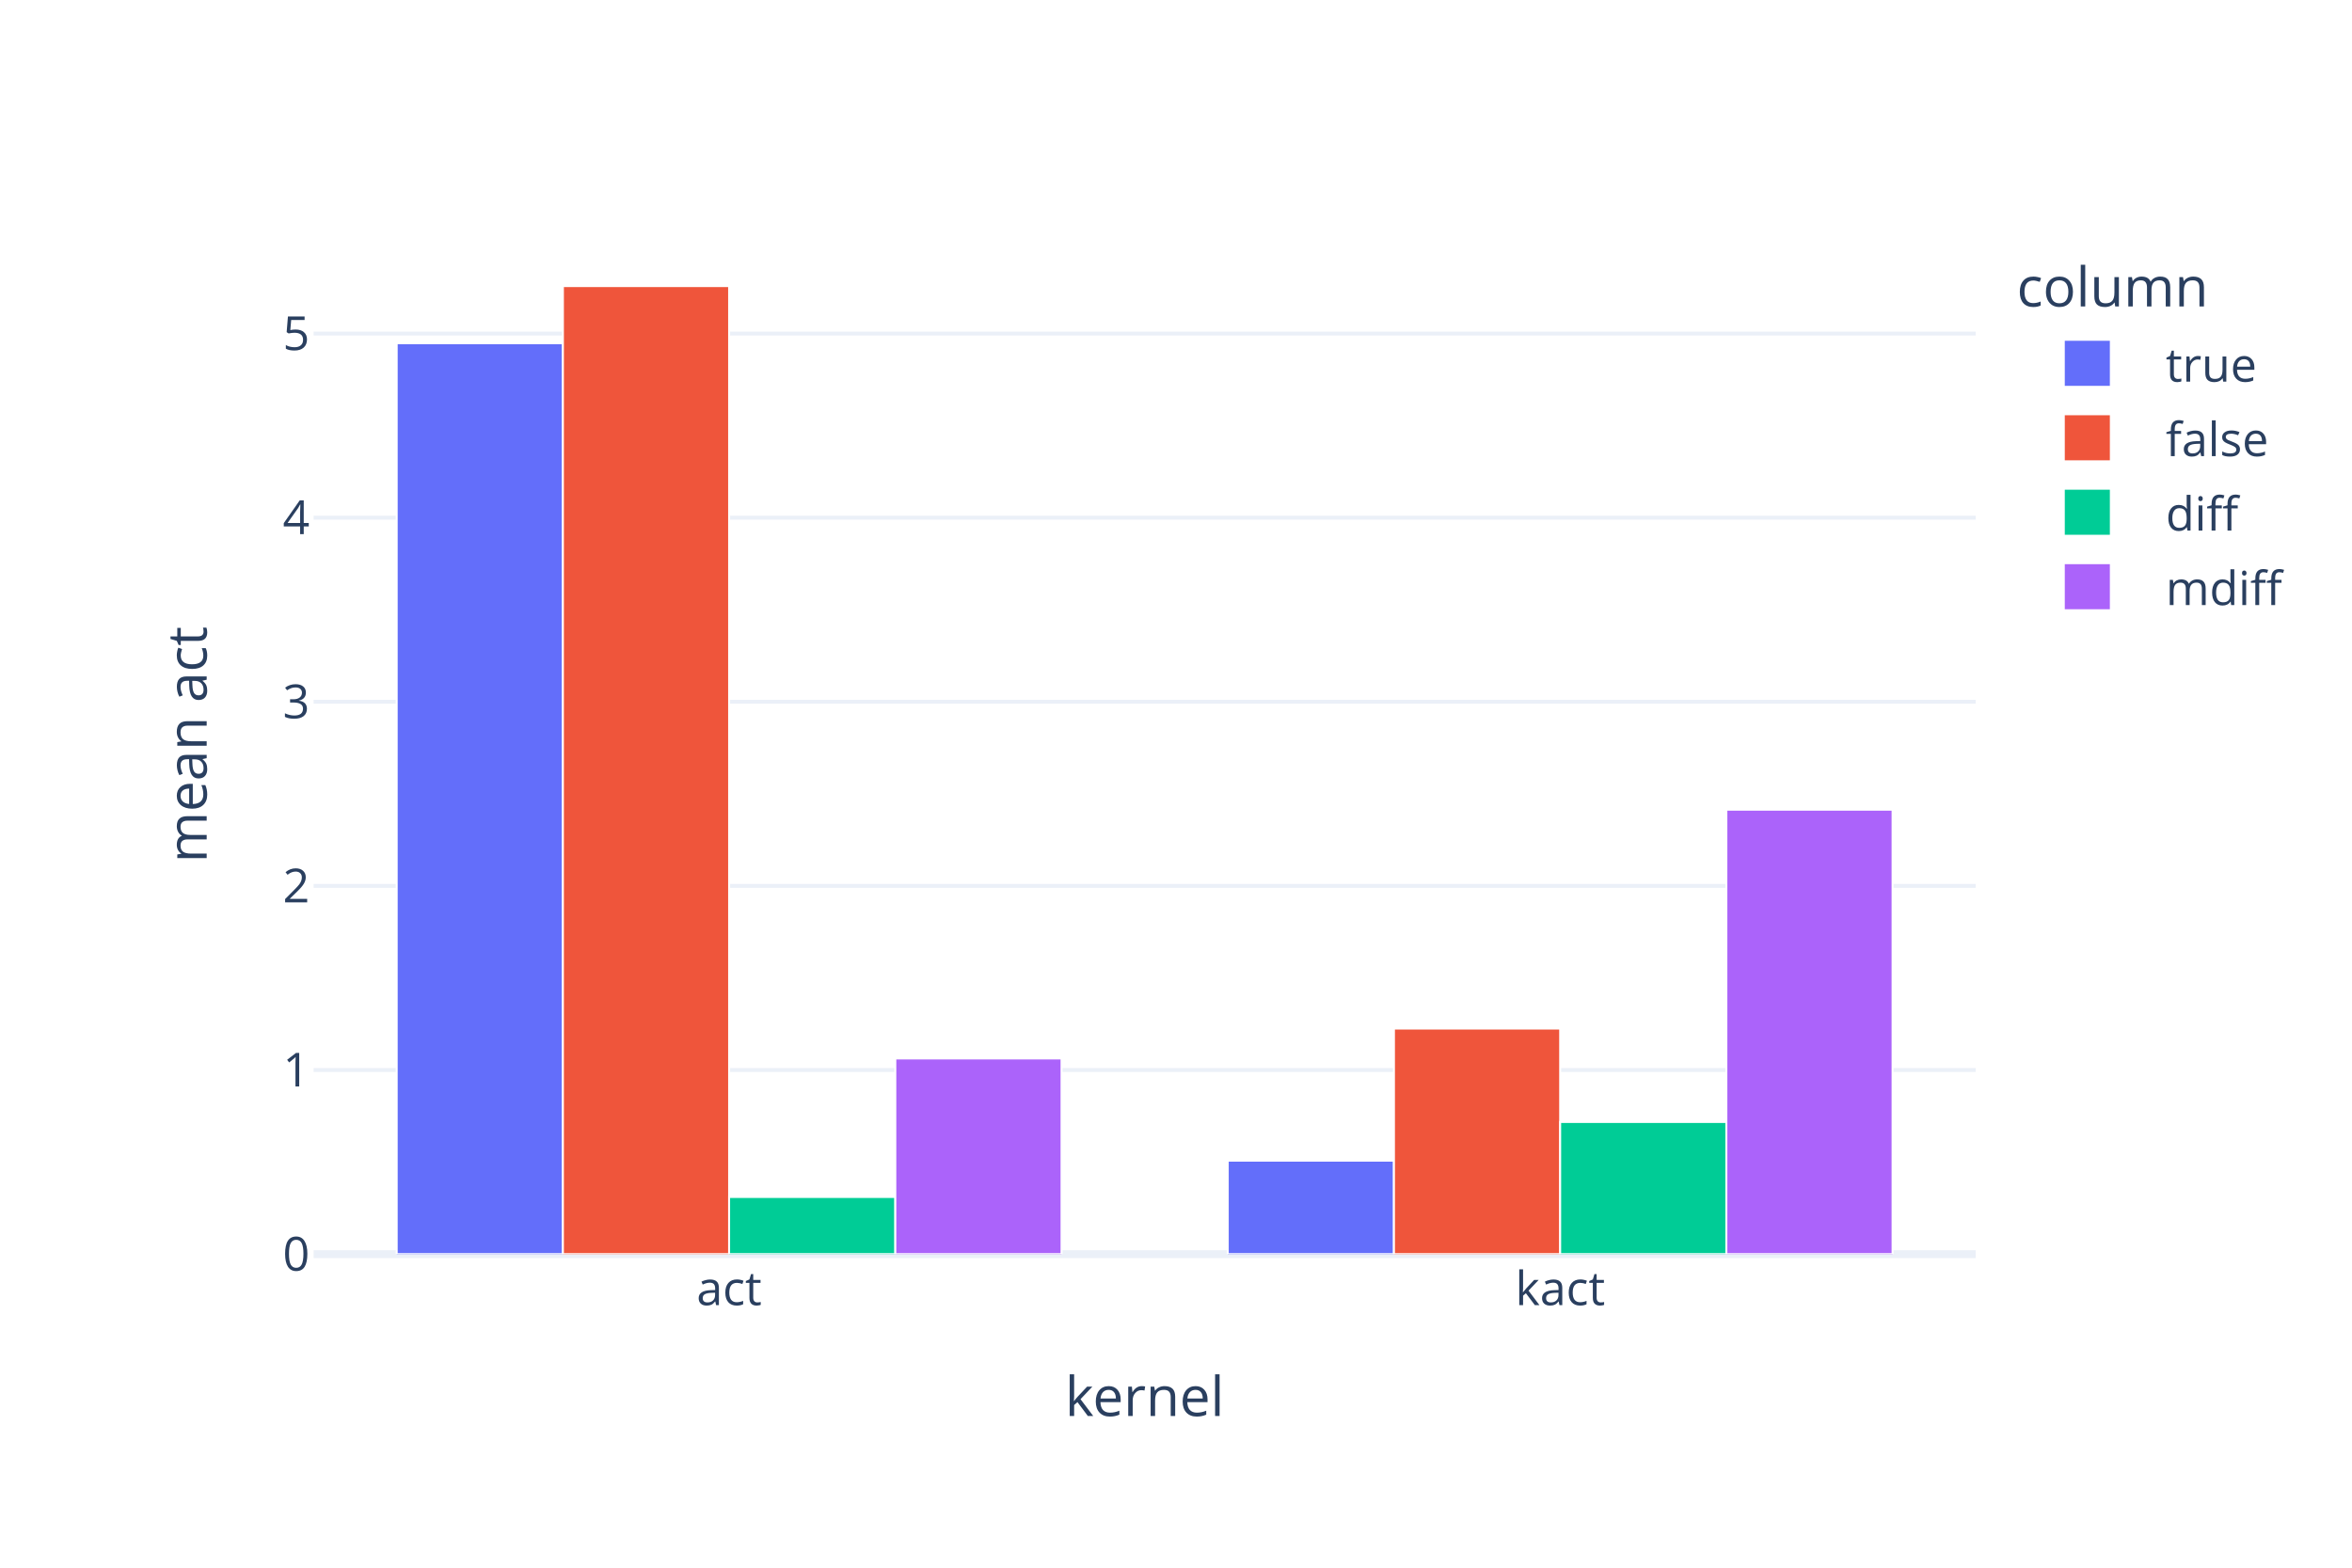
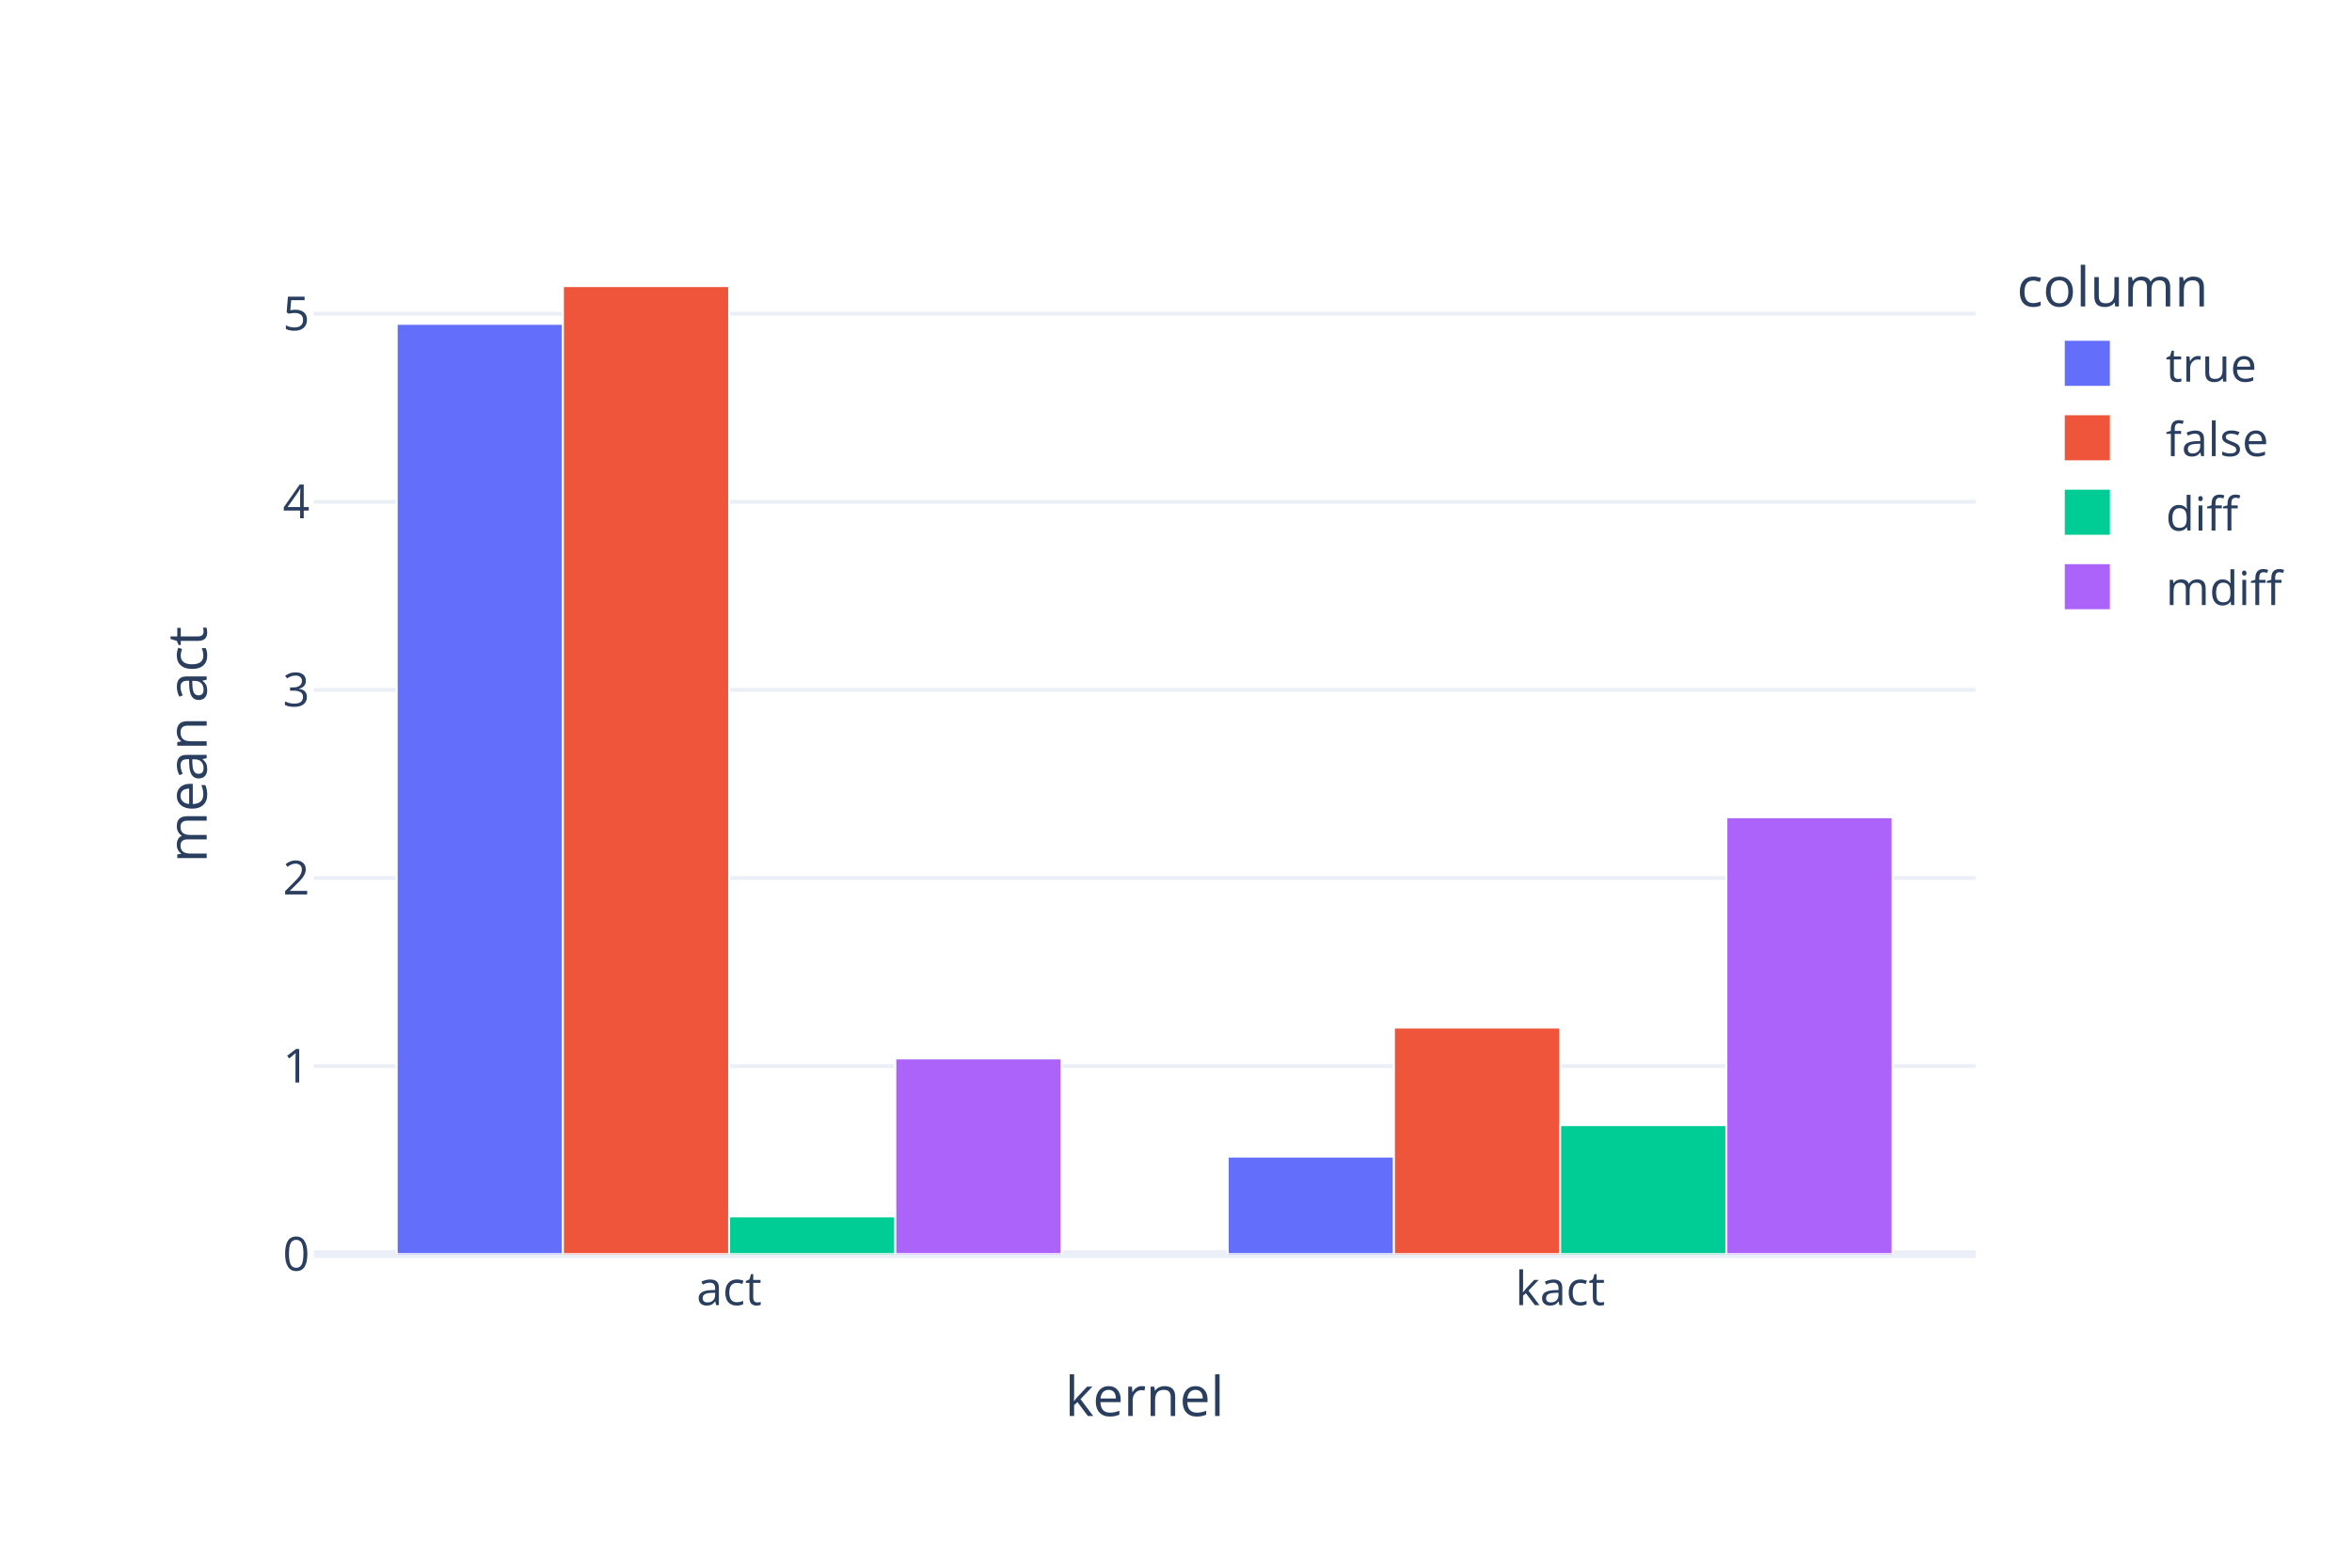
<svg xmlns="http://www.w3.org/2000/svg" class="main-svg" width="600" height="400" style="" viewBox="0 0 600 400">
  <rect x="0" y="0" width="600" height="400" style="fill: rgb(255, 255, 255); fill-opacity: 1;" />
-   <defs id="defs-4159a7">
+   <defs id="defs-e6f199">
    <g class="clips">
-       <clipPath id="clip4159a7xyplot" class="plotclip">
+       <clipPath id="clipe6f199xyplot" class="plotclip">
        <rect width="424" height="260" />
      </clipPath>
-       <clipPath class="axesclip" id="clip4159a7x">
+       <clipPath class="axesclip" id="clipe6f199x">
        <rect x="80" y="0" width="424" height="400" />
      </clipPath>
-       <clipPath class="axesclip" id="clip4159a7y">
+       <clipPath class="axesclip" id="clipe6f199y">
        <rect x="0" y="60" width="600" height="260" />
      </clipPath>
-       <clipPath class="axesclip" id="clip4159a7xy">
+       <clipPath class="axesclip" id="clipe6f199xy">
        <rect x="80" y="60" width="424" height="260" />
      </clipPath>
    </g>
    <g class="gradients" />
    <g class="patterns" />
  </defs>
  <g class="bglayer" />
  <g class="layer-below">
    <g class="imagelayer" />
    <g class="shapelayer" />
  </g>
  <g class="cartesianlayer">
    <g class="subplot xy">
      <g class="layer-subplot">
        <g class="shapelayer" />
        <g class="imagelayer" />
      </g>
      <g class="minor-gridlayer">
        <g class="x" />
        <g class="y" />
      </g>
      <g class="gridlayer">
        <g class="x" />
        <g class="y">
-           <path class="ygrid crisp" transform="translate(0,273.02)" d="M80,0h424" style="stroke: rgb(235, 240, 248); stroke-opacity: 1; stroke-width: 1px;" />
-           <path class="ygrid crisp" transform="translate(0,226.04)" d="M80,0h424" style="stroke: rgb(235, 240, 248); stroke-opacity: 1; stroke-width: 1px;" />
-           <path class="ygrid crisp" transform="translate(0,179.06)" d="M80,0h424" style="stroke: rgb(235, 240, 248); stroke-opacity: 1; stroke-width: 1px;" />
-           <path class="ygrid crisp" transform="translate(0,132.09)" d="M80,0h424" style="stroke: rgb(235, 240, 248); stroke-opacity: 1; stroke-width: 1px;" />
-           <path class="ygrid crisp" transform="translate(0,85.11)" d="M80,0h424" style="stroke: rgb(235, 240, 248); stroke-opacity: 1; stroke-width: 1px;" />
+           <path class="ygrid crisp" transform="translate(0,272.01)" d="M80,0h424" style="stroke: rgb(235, 240, 248); stroke-opacity: 1; stroke-width: 1px;" />
+           <path class="ygrid crisp" transform="translate(0,224.02)" d="M80,0h424" style="stroke: rgb(235, 240, 248); stroke-opacity: 1; stroke-width: 1px;" />
+           <path class="ygrid crisp" transform="translate(0,176.03)" d="M80,0h424" style="stroke: rgb(235, 240, 248); stroke-opacity: 1; stroke-width: 1px;" />
+           <path class="ygrid crisp" transform="translate(0,128.04)" d="M80,0h424" style="stroke: rgb(235, 240, 248); stroke-opacity: 1; stroke-width: 1px;" />
+           <path class="ygrid crisp" transform="translate(0,80.06)" d="M80,0h424" style="stroke: rgb(235, 240, 248); stroke-opacity: 1; stroke-width: 1px;" />
        </g>
      </g>
      <g class="zerolinelayer">
        <path class="yzl zl crisp" transform="translate(0,320)" d="M80,0h424" style="stroke: rgb(235, 240, 248); stroke-opacity: 1; stroke-width: 2px;" />
      </g>
      <g class="layer-between">
        <g class="shapelayer" />
        <g class="imagelayer" />
      </g>
      <path class="xlines-below" />
      <path class="ylines-below" />
      <g class="overlines-below" />
      <g class="xaxislayer-below" />
      <g class="yaxislayer-below" />
      <g class="overaxes-below" />
      <g class="overplot">
-         <g class="xy" transform="translate(80,60)" clip-path="url(#clip4159a7xyplot)">
+         <g class="xy" transform="translate(80,60)" clip-path="url(#clipe6f199xyplot)">
          <g class="barlayer mlayer">
            <g class="trace bars" style="opacity: 1;">
              <g class="points">
                <g class="point">
-                   <path d="M21.2,260V27.58H63.6V260Z" style="vector-effect: none; opacity: 1; stroke-width: 0.5px; fill: rgb(99, 110, 250); fill-opacity: 1; stroke: rgb(255, 255, 255); stroke-opacity: 1;" />
-                 </g>
-                 <g class="point">
-                   <path d="M233.2,260V236.15H275.6V260Z" style="vector-effect: none; opacity: 1; stroke-width: 0.5px; fill: rgb(99, 110, 250); fill-opacity: 1; stroke: rgb(255, 255, 255); stroke-opacity: 1;" />
+                   <path d="M21.2,260V22.63H63.6V260Z" style="vector-effect: none; opacity: 1; stroke-width: 0.5px; fill: rgb(99, 110, 250); fill-opacity: 1; stroke: rgb(255, 255, 255); stroke-opacity: 1;" />
+                 </g>
+                 <g class="point">
+                   <path d="M233.2,260V235.11H275.6V260Z" style="vector-effect: none; opacity: 1; stroke-width: 0.5px; fill: rgb(99, 110, 250); fill-opacity: 1; stroke: rgb(255, 255, 255); stroke-opacity: 1;" />
                </g>
              </g>
            </g>
            <g class="trace bars" style="opacity: 1;">
              <g class="points">
                <g class="point">
                  <path d="M63.6,260V13H106V260Z" style="vector-effect: none; opacity: 1; stroke-width: 0.5px; fill: rgb(239, 85, 59); fill-opacity: 1; stroke: rgb(255, 255, 255); stroke-opacity: 1;" />
                </g>
                <g class="point">
-                   <path d="M275.6,260V202.43H318V260Z" style="vector-effect: none; opacity: 1; stroke-width: 0.5px; fill: rgb(239, 85, 59); fill-opacity: 1; stroke: rgb(255, 255, 255); stroke-opacity: 1;" />
-                 </g>
-               </g>
-             </g>
-             <g class="trace bars" style="opacity: 1;">
-               <g class="points">
-                 <g class="point">
-                   <path d="M106,260V245.42H148.4V260Z" style="vector-effect: none; opacity: 1; stroke-width: 0.5px; fill: rgb(0, 204, 150); fill-opacity: 1; stroke: rgb(255, 255, 255); stroke-opacity: 1;" />
-                 </g>
-                 <g class="point">
-                   <path d="M318,260V226.28H360.4V260Z" style="vector-effect: none; opacity: 1; stroke-width: 0.5px; fill: rgb(0, 204, 150); fill-opacity: 1; stroke: rgb(255, 255, 255); stroke-opacity: 1;" />
-                 </g>
-               </g>
-             </g>
-             <g class="trace bars" style="opacity: 1;">
-               <g class="points">
-                 <g class="point">
-                   <path d="M148.4,260V210.07H190.8V260Z" style="vector-effect: none; opacity: 1; stroke-width: 0.5px; fill: rgb(171, 99, 250); fill-opacity: 1; stroke: rgb(255, 255, 255); stroke-opacity: 1;" />
-                 </g>
-                 <g class="point">
-                   <path d="M360.4,260V146.6H402.8V260Z" style="vector-effect: none; opacity: 1; stroke-width: 0.5px; fill: rgb(171, 99, 250); fill-opacity: 1; stroke: rgb(255, 255, 255); stroke-opacity: 1;" />
+                   <path d="M275.6,260V202.18H318V260Z" style="vector-effect: none; opacity: 1; stroke-width: 0.5px; fill: rgb(239, 85, 59); fill-opacity: 1; stroke: rgb(255, 255, 255); stroke-opacity: 1;" />
+                 </g>
+               </g>
+             </g>
+             <g class="trace bars" style="opacity: 1;">
+               <g class="points">
+                 <g class="point">
+                   <path d="M106,260V250.37H148.4V260Z" style="vector-effect: none; opacity: 1; stroke-width: 0.5px; fill: rgb(0, 204, 150); fill-opacity: 1; stroke: rgb(255, 255, 255); stroke-opacity: 1;" />
+                 </g>
+                 <g class="point">
+                   <path d="M318,260V227.07H360.4V260Z" style="vector-effect: none; opacity: 1; stroke-width: 0.5px; fill: rgb(0, 204, 150); fill-opacity: 1; stroke: rgb(255, 255, 255); stroke-opacity: 1;" />
+                 </g>
+               </g>
+             </g>
+             <g class="trace bars" style="opacity: 1;">
+               <g class="points">
+                 <g class="point">
+                   <path d="M148.4,260V210.06H190.8V260Z" style="vector-effect: none; opacity: 1; stroke-width: 0.5px; fill: rgb(171, 99, 250); fill-opacity: 1; stroke: rgb(255, 255, 255); stroke-opacity: 1;" />
+                 </g>
+                 <g class="point">
+                   <path d="M360.4,260V148.52H402.8V260Z" style="vector-effect: none; opacity: 1; stroke-width: 0.5px; fill: rgb(171, 99, 250); fill-opacity: 1; stroke: rgb(255, 255, 255); stroke-opacity: 1;" />
                </g>
              </g>
            </g>
          </g>
        </g>
      </g>
      <g class="zerolinelayer-above" />
      <path class="xlines-above crisp" d="M0,0" style="fill: none;" />
      <path class="ylines-above crisp" d="M0,0" style="fill: none;" />
      <g class="overlines-above" />
      <g class="xaxislayer-above">
        <g class="xtick">
          <text text-anchor="middle" x="0" y="333" transform="translate(186,0)" style="font-family: 'Open Sans', verdana, arial, sans-serif; font-size: 12px; fill: rgb(42, 63, 95); fill-opacity: 1; white-space: pre;">act</text>
        </g>
        <g class="xtick">
          <text text-anchor="middle" x="0" y="333" transform="translate(398,0)" style="font-family: 'Open Sans', verdana, arial, sans-serif; font-size: 12px; fill: rgb(42, 63, 95); fill-opacity: 1; white-space: pre;">kact</text>
        </g>
      </g>
      <g class="yaxislayer-above">
        <g class="ytick">
          <text text-anchor="end" x="79" y="4.2" transform="translate(0,320)" style="font-family: 'Open Sans', verdana, arial, sans-serif; font-size: 12px; fill: rgb(42, 63, 95); fill-opacity: 1; white-space: pre;">0</text>
        </g>
        <g class="ytick">
-           <text text-anchor="end" x="79" y="4.2" style="font-family: 'Open Sans', verdana, arial, sans-serif; font-size: 12px; fill: rgb(42, 63, 95); fill-opacity: 1; white-space: pre;" transform="translate(0,273.02)">1</text>
-         </g>
-         <g class="ytick">
-           <text text-anchor="end" x="79" y="4.2" style="font-family: 'Open Sans', verdana, arial, sans-serif; font-size: 12px; fill: rgb(42, 63, 95); fill-opacity: 1; white-space: pre;" transform="translate(0,226.04)">2</text>
-         </g>
-         <g class="ytick">
-           <text text-anchor="end" x="79" y="4.2" style="font-family: 'Open Sans', verdana, arial, sans-serif; font-size: 12px; fill: rgb(42, 63, 95); fill-opacity: 1; white-space: pre;" transform="translate(0,179.06)">3</text>
-         </g>
-         <g class="ytick">
-           <text text-anchor="end" x="79" y="4.2" style="font-family: 'Open Sans', verdana, arial, sans-serif; font-size: 12px; fill: rgb(42, 63, 95); fill-opacity: 1; white-space: pre;" transform="translate(0,132.09)">4</text>
-         </g>
-         <g class="ytick">
-           <text text-anchor="end" x="79" y="4.2" style="font-family: 'Open Sans', verdana, arial, sans-serif; font-size: 12px; fill: rgb(42, 63, 95); fill-opacity: 1; white-space: pre;" transform="translate(0,85.11)">5</text>
+           <text text-anchor="end" x="79" y="4.2" style="font-family: 'Open Sans', verdana, arial, sans-serif; font-size: 12px; fill: rgb(42, 63, 95); fill-opacity: 1; white-space: pre;" transform="translate(0,272.01)">1</text>
+         </g>
+         <g class="ytick">
+           <text text-anchor="end" x="79" y="4.2" style="font-family: 'Open Sans', verdana, arial, sans-serif; font-size: 12px; fill: rgb(42, 63, 95); fill-opacity: 1; white-space: pre;" transform="translate(0,224.02)">2</text>
+         </g>
+         <g class="ytick">
+           <text text-anchor="end" x="79" y="4.2" style="font-family: 'Open Sans', verdana, arial, sans-serif; font-size: 12px; fill: rgb(42, 63, 95); fill-opacity: 1; white-space: pre;" transform="translate(0,176.03)">3</text>
+         </g>
+         <g class="ytick">
+           <text text-anchor="end" x="79" y="4.2" style="font-family: 'Open Sans', verdana, arial, sans-serif; font-size: 12px; fill: rgb(42, 63, 95); fill-opacity: 1; white-space: pre;" transform="translate(0,128.04)">4</text>
+         </g>
+         <g class="ytick">
+           <text text-anchor="end" x="79" y="4.2" style="font-family: 'Open Sans', verdana, arial, sans-serif; font-size: 12px; fill: rgb(42, 63, 95); fill-opacity: 1; white-space: pre;" transform="translate(0,80.06)">5</text>
        </g>
      </g>
      <g class="overaxes-above" />
    </g>
  </g>
  <g class="polarlayer" />
  <g class="smithlayer" />
  <g class="ternarylayer" />
  <g class="geolayer" />
  <g class="funnelarealayer" />
  <g class="pielayer" />
  <g class="iciclelayer" />
  <g class="treemaplayer" />
  <g class="sunburstlayer" />
  <g class="glimages" />
-   <defs id="topdefs-4159a7">
+   <defs id="topdefs-e6f199">
    <g class="clips" />
-     <clipPath id="legend4159a7">
+     <clipPath id="legende6f199">
      <rect width="76" height="105" x="0" y="0" />
    </clipPath>
  </defs>
  <g class="layer-above">
    <g class="imagelayer" />
    <g class="shapelayer" />
  </g>
  <g class="infolayer">
    <g class="legend" pointer-events="all" transform="translate(512.48,60)">
      <rect class="bg" shape-rendering="crispEdges" style="stroke: rgb(68, 68, 68); stroke-opacity: 1; fill: rgb(255, 255, 255); fill-opacity: 1; stroke-width: 0px;" width="76" height="105" x="0" y="0" />
-       <g class="scrollbox" transform="" clip-path="url(#legend4159a7)">
+       <g class="scrollbox" transform="" clip-path="url(#legende6f199)">
        <text class="legendtitletext" text-anchor="start" x="2" y="18.2" style="font-family: 'Open Sans', verdana, arial, sans-serif; font-size: 14px; fill: rgb(42, 63, 95); fill-opacity: 1; white-space: pre;">column</text>
        <g class="groups" transform="">
          <g class="traces" transform="translate(0,32.7)" style="opacity: 1;">
            <text class="legendtext" text-anchor="start" x="40" y="4.68" style="font-family: 'Open Sans', verdana, arial, sans-serif; font-size: 12px; fill: rgb(42, 63, 95); fill-opacity: 1; white-space: pre;">true</text>
            <g class="layers" style="opacity: 1;">
              <g class="legendfill" />
              <g class="legendlines" />
              <g class="legendsymbols">
                <g class="legendpoints">
                  <path class="legendundefined" d="M6,6H-6V-6H6Z" transform="translate(20,0)" style="stroke-width: 0.5px; fill: rgb(99, 110, 250); fill-opacity: 1; stroke: rgb(255, 255, 255); stroke-opacity: 1;" />
                </g>
              </g>
            </g>
            <rect class="legendtoggle" x="0" y="-9.5" width="70.48" height="19" style="fill: rgb(0, 0, 0); fill-opacity: 0;" />
          </g>
        </g>
        <g class="groups" transform="">
          <g class="traces" transform="translate(0,51.7)" style="opacity: 1;">
            <text class="legendtext" text-anchor="start" x="40" y="4.68" style="font-family: 'Open Sans', verdana, arial, sans-serif; font-size: 12px; fill: rgb(42, 63, 95); fill-opacity: 1; white-space: pre;">false</text>
            <g class="layers" style="opacity: 1;">
              <g class="legendfill" />
              <g class="legendlines" />
              <g class="legendsymbols">
                <g class="legendpoints">
                  <path class="legendundefined" d="M6,6H-6V-6H6Z" transform="translate(20,0)" style="stroke-width: 0.5px; fill: rgb(239, 85, 59); fill-opacity: 1; stroke: rgb(255, 255, 255); stroke-opacity: 1;" />
                </g>
              </g>
            </g>
            <rect class="legendtoggle" x="0" y="-9.5" width="70.48" height="19" style="fill: rgb(0, 0, 0); fill-opacity: 0;" />
          </g>
        </g>
        <g class="groups" transform="">
          <g class="traces" transform="translate(0,70.7)" style="opacity: 1;">
            <text class="legendtext" text-anchor="start" x="40" y="4.68" style="font-family: 'Open Sans', verdana, arial, sans-serif; font-size: 12px; fill: rgb(42, 63, 95); fill-opacity: 1; white-space: pre;">diff</text>
            <g class="layers" style="opacity: 1;">
              <g class="legendfill" />
              <g class="legendlines" />
              <g class="legendsymbols">
                <g class="legendpoints">
                  <path class="legendundefined" d="M6,6H-6V-6H6Z" transform="translate(20,0)" style="stroke-width: 0.5px; fill: rgb(0, 204, 150); fill-opacity: 1; stroke: rgb(255, 255, 255); stroke-opacity: 1;" />
                </g>
              </g>
            </g>
            <rect class="legendtoggle" x="0" y="-9.5" width="70.48" height="19" style="fill: rgb(0, 0, 0); fill-opacity: 0;" />
          </g>
        </g>
        <g class="groups" transform="">
          <g class="traces" transform="translate(0,89.7)" style="opacity: 1;">
            <text class="legendtext" text-anchor="start" x="40" y="4.68" style="font-family: 'Open Sans', verdana, arial, sans-serif; font-size: 12px; fill: rgb(42, 63, 95); fill-opacity: 1; white-space: pre;">mdiff</text>
            <g class="layers" style="opacity: 1;">
              <g class="legendfill" />
              <g class="legendlines" />
              <g class="legendsymbols">
                <g class="legendpoints">
                  <path class="legendundefined" d="M6,6H-6V-6H6Z" transform="translate(20,0)" style="stroke-width: 0.5px; fill: rgb(171, 99, 250); fill-opacity: 1; stroke: rgb(255, 255, 255); stroke-opacity: 1;" />
                </g>
              </g>
            </g>
            <rect class="legendtoggle" x="0" y="-9.5" width="70.48" height="19" style="fill: rgb(0, 0, 0); fill-opacity: 0;" />
          </g>
        </g>
      </g>
      <rect class="scrollbar" rx="20" ry="3" width="0" height="0" style="fill: rgb(128, 139, 164); fill-opacity: 1;" x="0" y="0" />
    </g>
    <g class="g-gtitle" />
    <g class="g-xtitle">
      <text class="xtitle" x="292" y="361.3" text-anchor="middle" style="opacity: 1; font-family: 'Open Sans', verdana, arial, sans-serif; font-size: 14px; fill: rgb(42, 63, 95); fill-opacity: 1; white-space: pre;">kernel</text>
    </g>
    <g class="g-ytitle">
      <text class="ytitle" transform="rotate(-90,52.725,190)" x="52.725" y="190" text-anchor="middle" style="opacity: 1; font-family: 'Open Sans', verdana, arial, sans-serif; font-size: 14px; fill: rgb(42, 63, 95); fill-opacity: 1; white-space: pre;">mean act</text>
    </g>
  </g>
</svg>
